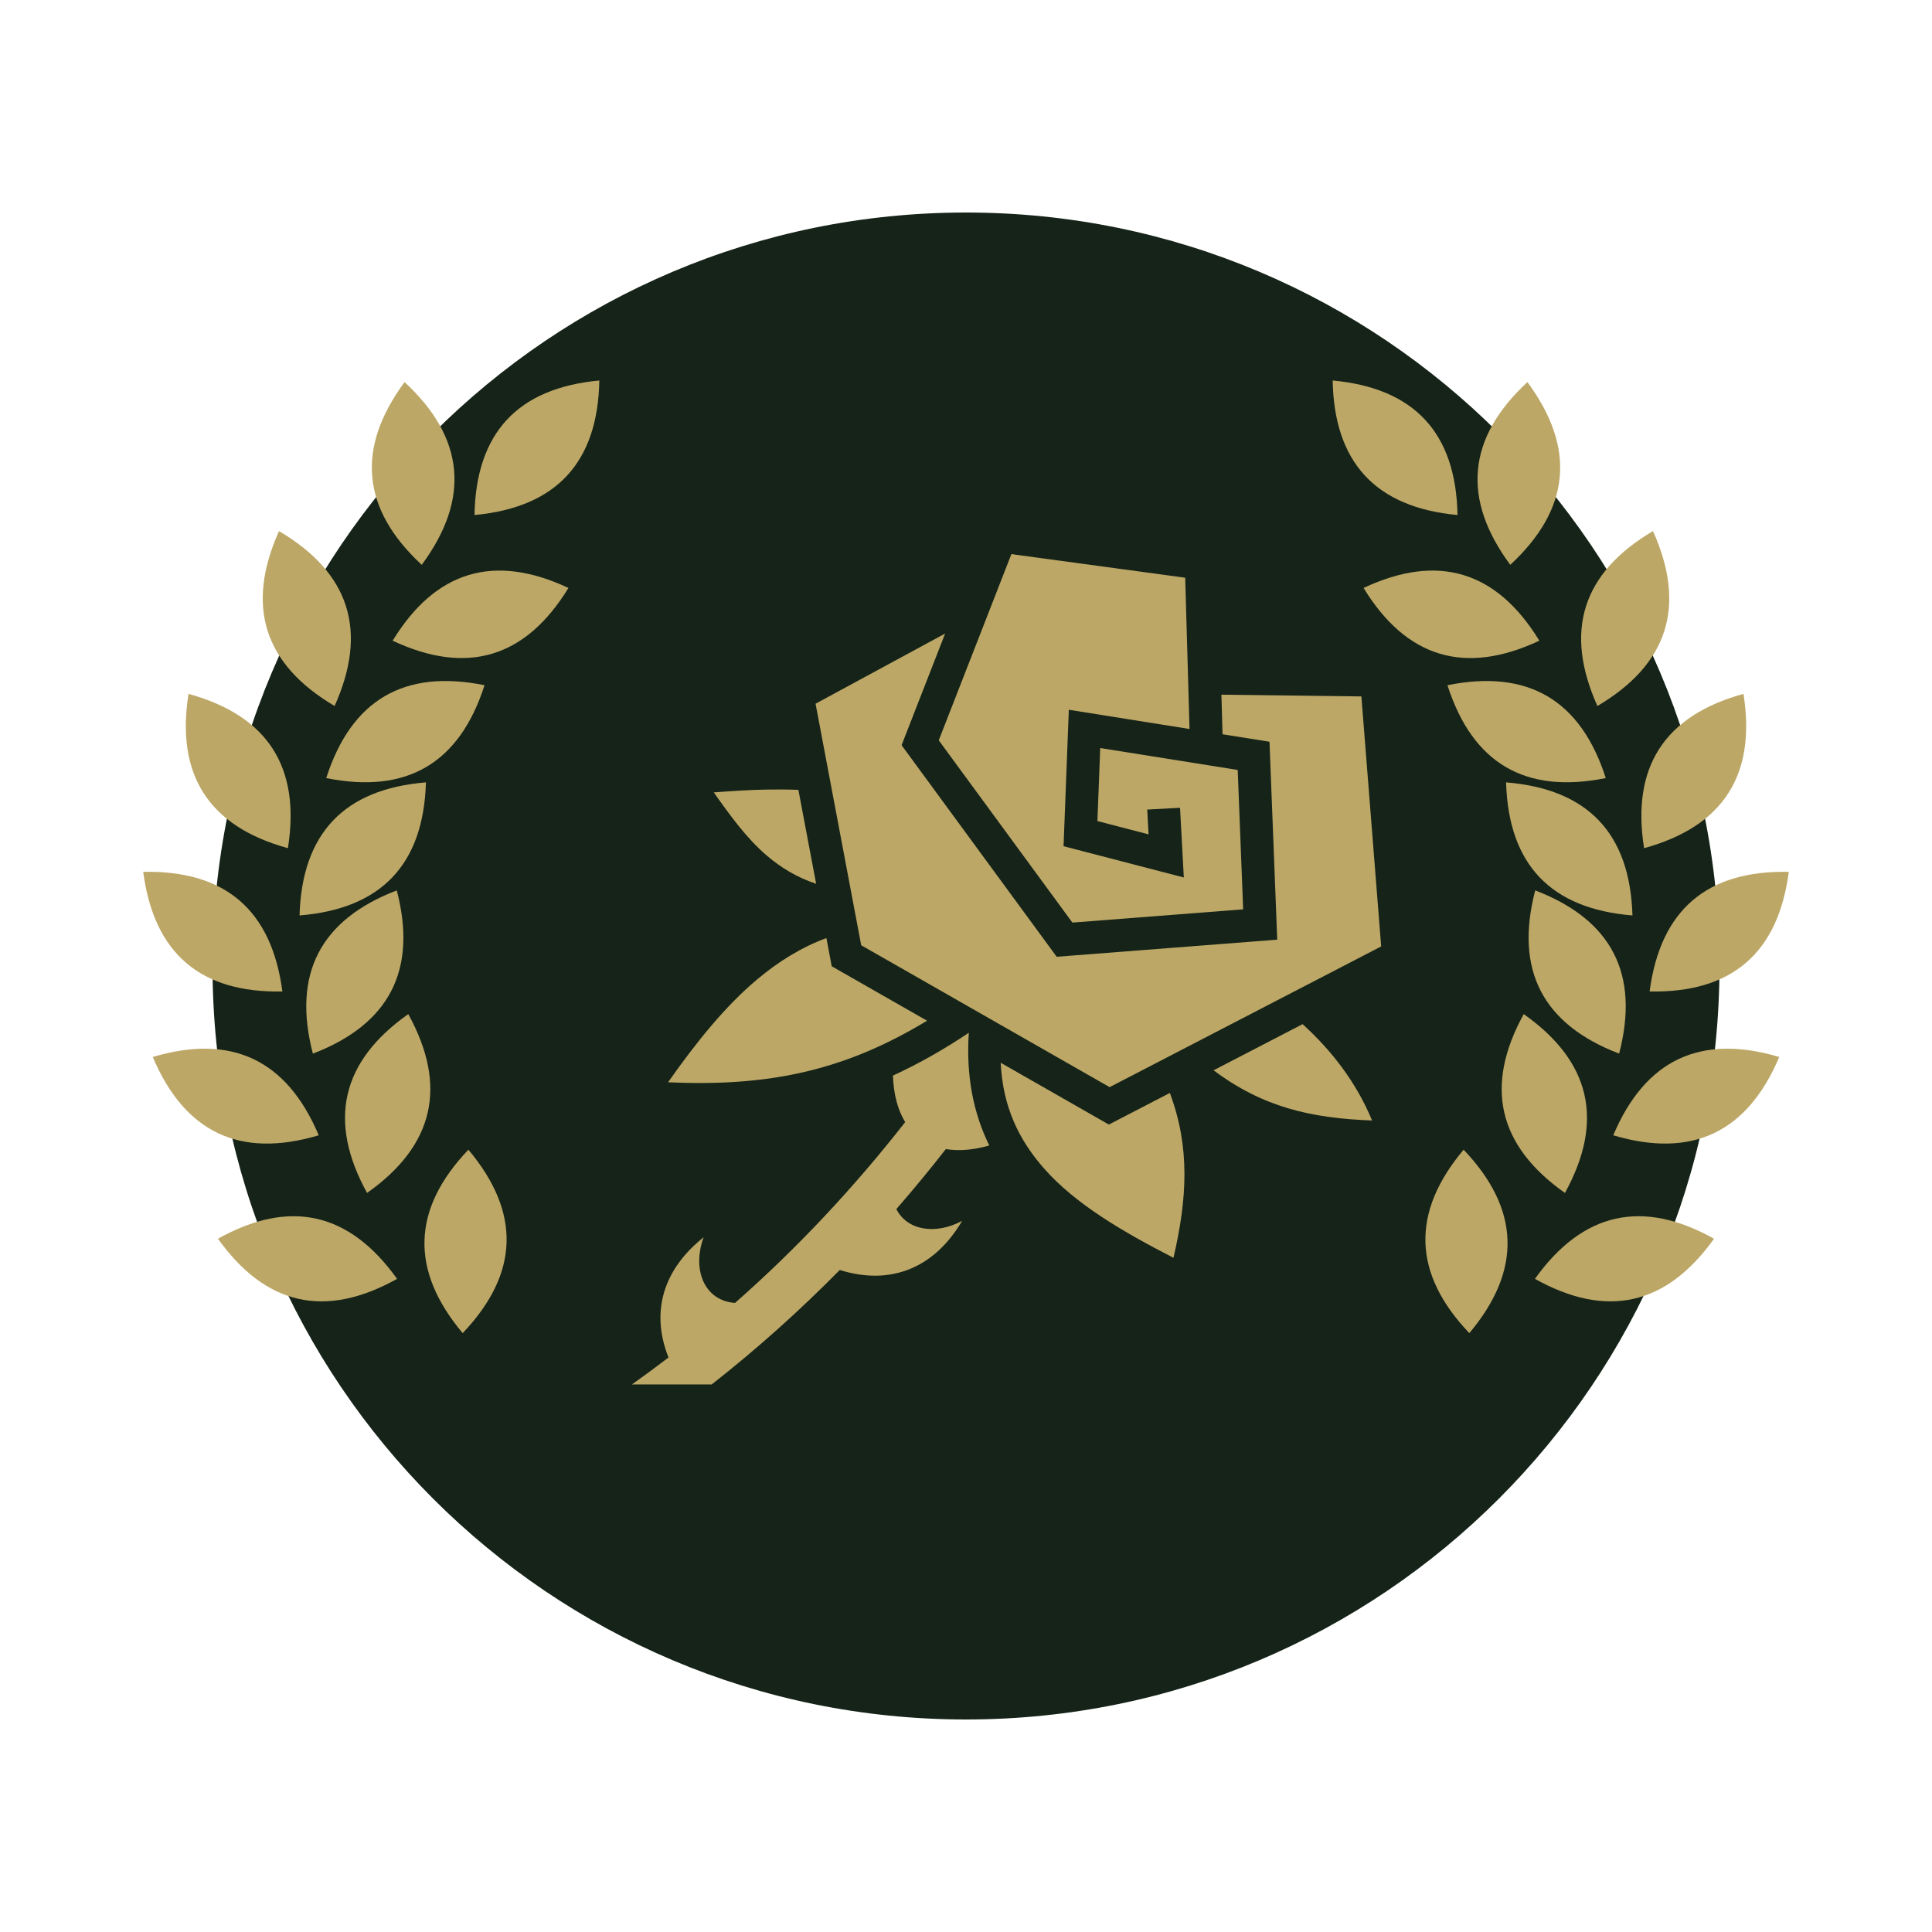
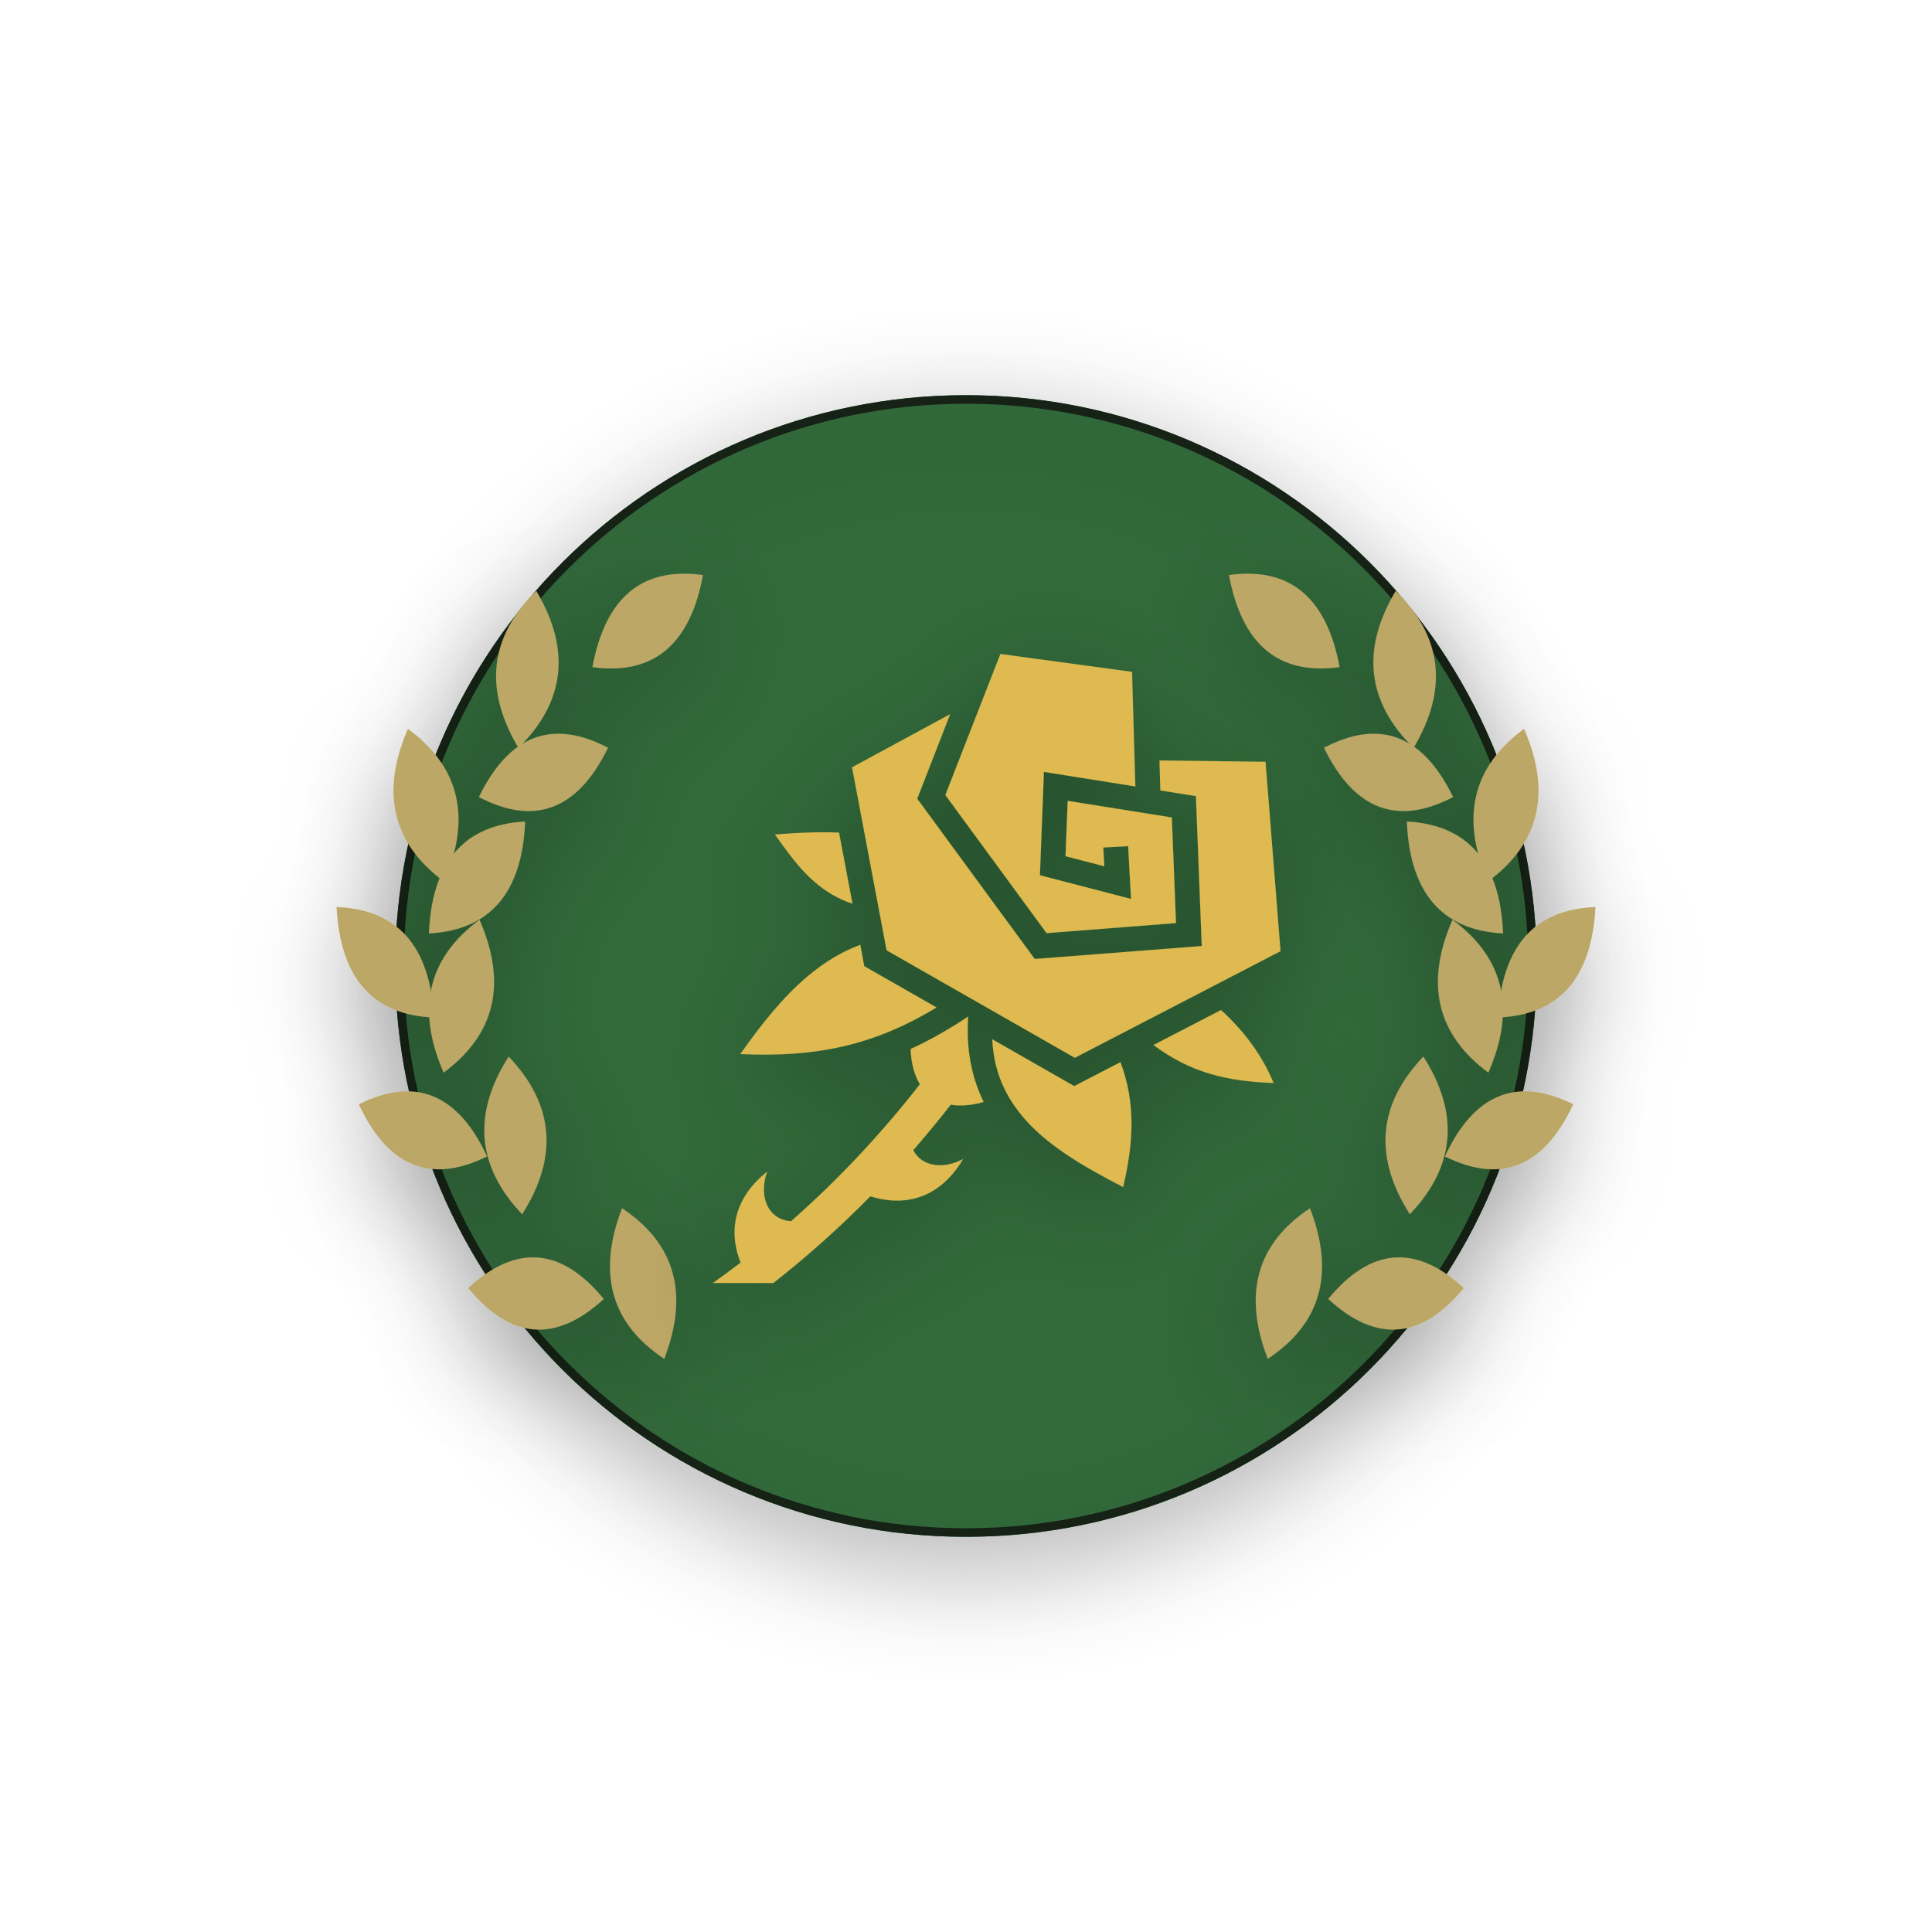
- <svg xmlns="http://www.w3.org/2000/svg" viewBox="0 0 100 100" role="img" aria-label="Meadow crest">
+ <svg xmlns="http://www.w3.org/2000/svg" viewBox="-16 -16 132 132" role="img" aria-label="Meadow crest">
  <defs>
-     <clipPath id="p">
+     <clipPath id="meadow-plate">
      <path d="M11 50A39 39 0 1 1 89 50A39 39 0 1 1 11 50Z" />
    </clipPath>
+     <filter id="meadow-depth" filterUnits="userSpaceOnUse" x="-16" y="-16" width="132" height="132">
+       <feDropShadow dx="0" dy="2" stdDeviation="3.6" flood-color="#000" flood-opacity="0.28" />
+     </filter>
  </defs>
-   <path fill="#152318" d="M11 50A39 39 0 1 1 89 50A39 39 0 1 1 11 50Z" />
-   <g fill="#bca766">
-     <g transform="translate(6.75 22.875) scale(0.25 0.25)">
-       <path transform="translate(84.162 1.203) rotate(-47.144)" d="M-19 0Q0-17 19 0Q0 17-19 0Z" />
-       <path transform="translate(58.541 6.526) rotate(-95.361)" d="M-19 0Q0-17 19 0Q0 17-19 0Z" />
-       <path transform="translate(72.491 35.689) rotate(-16.699)" d="M-19 0Q0-17 19 0Q0 17-19 0Z" />
-       <path transform="translate(36.522 36.563) rotate(-107.63)" d="M-19 0Q0-17 19 0Q0 17-19 0Z" />
-       <path transform="translate(56.931 59.979) rotate(-30.395)" d="M-19 0Q0-17 19 0Q0 17-19 0Z" />
-       <path transform="translate(22.321 68.134) rotate(-122.783)" d="M-19 0Q0-17 19 0Q0 17-19 0Z" />
-       <path transform="translate(48.101 84.258) rotate(-46.476)" d="M-19 0Q0-17 19 0Q0 17-19 0Z" />
-       <path transform="translate(17.057 101.39) rotate(-139.32)" d="M-19 0Q0-17 19 0Q0 17-19 0Z" />
-       <path transform="translate(46.464 109.744) rotate(-62.795)" d="M-19 0Q0-17 19 0Q0 17-19 0Z" />
-       <path transform="translate(21.812 135.443) rotate(-154.742)" d="M-19 0Q0-17 19 0Q0 17-19 0Z" />
-       <path transform="translate(53.262 136.972) rotate(-77.024)" d="M-19 0Q0-17 19 0Q0 17-19 0Z" />
-       <path transform="translate(36.669 169.12) rotate(-167.371)" d="M-19 0Q0-17 19 0Q0 17-19 0Z" />
-       <path transform="translate(69.383 165.521) rotate(-88.217)" d="M-19 0Q0-17 19 0Q0 17-19 0Z" />
-     </g>
-     <g transform="translate(93.25 22.875) scale(-0.25 0.25)">
-       <path transform="translate(84.162 1.203) rotate(-47.144)" d="M-19 0Q0-17 19 0Q0 17-19 0Z" />
-       <path transform="translate(58.541 6.526) rotate(-95.361)" d="M-19 0Q0-17 19 0Q0 17-19 0Z" />
-       <path transform="translate(72.491 35.689) rotate(-16.699)" d="M-19 0Q0-17 19 0Q0 17-19 0Z" />
-       <path transform="translate(36.522 36.563) rotate(-107.63)" d="M-19 0Q0-17 19 0Q0 17-19 0Z" />
-       <path transform="translate(56.931 59.979) rotate(-30.395)" d="M-19 0Q0-17 19 0Q0 17-19 0Z" />
-       <path transform="translate(22.321 68.134) rotate(-122.783)" d="M-19 0Q0-17 19 0Q0 17-19 0Z" />
-       <path transform="translate(48.101 84.258) rotate(-46.476)" d="M-19 0Q0-17 19 0Q0 17-19 0Z" />
-       <path transform="translate(17.057 101.39) rotate(-139.32)" d="M-19 0Q0-17 19 0Q0 17-19 0Z" />
-       <path transform="translate(46.464 109.744) rotate(-62.795)" d="M-19 0Q0-17 19 0Q0 17-19 0Z" />
-       <path transform="translate(21.812 135.443) rotate(-154.742)" d="M-19 0Q0-17 19 0Q0 17-19 0Z" />
-       <path transform="translate(53.262 136.972) rotate(-77.024)" d="M-19 0Q0-17 19 0Q0 17-19 0Z" />
-       <path transform="translate(36.669 169.12) rotate(-167.371)" d="M-19 0Q0-17 19 0Q0 17-19 0Z" />
-       <path transform="translate(69.383 165.521) rotate(-88.217)" d="M-19 0Q0-17 19 0Q0 17-19 0Z" />
+   <g filter="url(#meadow-depth)">
+     <path fill="#306b3b" d="M11 50A39 39 0 1 1 89 50A39 39 0 1 1 11 50Z" />
+   </g>
+   <g filter="url(#meadow-depth)">
+     <g clip-path="url(#meadow-plate)">
+       <path fill="none" stroke="#152318" stroke-width="1.17" stroke-linejoin="round" d="M11 50A39 39 0 1 1 89 50A39 39 0 1 1 11 50Z" />
    </g>
  </g>
-   <path fill="#bca766" transform="translate(26.75 26.75) scale(0.091)" d="M281.31 21.217L239.997 127.13l76.01 103.673 97.135-7.532-3.1-79.284-78.2-12.468-1.61 41.535 29.11 7.568-.766-14.1 18.662-1.012 2.15 39.635-68.41-17.788 3.004-77.61 68.65 10.946-2.456-86.044-98.863-13.43zM243.63 66.39l-73.702 39.917L195.885 243.7l141.306 80.704 154.447-80.037-11.252-142.205-79.617-.988.642 22.512 26.705 4.257 4.403 112.57-125.436 9.727-88.227-120.338 24.774-63.51zm-93.107 88.706c-2.992-.017-6.01.004-9.054.06-9.456.174-19.425.853-29.44 1.594 9.427 13.32 18.694 26.165 30.157 35.938 7.894 6.73 16.835 12.308 28.075 16.056l-10.1-53.453c-3.184-.11-6.396-.176-9.64-.194zm25.57 84.51c-14.278 5.27-27.16 13.25-39.437 23.55-17.875 14.995-34.273 35.22-50.625 58.47 56.9 2.6 100.16-6.41 147.316-35.01l-54.223-30.966-3.03-16.045zm270.854 48.968l-50.64 26.244c27.874 20.83 54.865 27.206 90.162 28.557-8.76-21.213-22.617-39.484-39.523-54.8zm-189.853 4.895c-14.566 9.75-28.84 17.8-43.156 24.342.37 10.843 2.813 19.703 6.968 26.47-29.49 37.69-61.714 72.017-96.78 102.843-17.584-1.215-24.577-19.137-17.845-37.344-22.758 18.074-30.427 42.166-20 68.376-6.832 5.23-13.75 10.354-20.78 15.344h45.344c25.65-20.11 49.915-41.82 72.844-65.094 29.485 9.192 54.05-1.51 69.625-27.97-14.975 8.052-31.217 5.627-37.438-6.686 9.653-11.06 19.037-22.436 28.156-34.125 7.25 1.21 15.586.57 24.72-2.03-8.863-17.974-13.326-39.19-11.656-64.126zm18.133 17.065c1.205 25.213 10.463 44.01 24.648 60.12 17.914 20.346 44.73 35.942 73.625 50.814 7.79-33.575 9.555-62.664-2.05-93.77l-34.692 17.978-61.53-35.143z" />
+   <g filter="url(#meadow-depth)">
+     <g fill="#bca766" transform="translate(11.424 28.149) scale(0.211 0.246)">
+       <path transform="translate(79.765 -6.975) rotate(-35.538)" d="M-22 0Q0-20 22 0Q0 20-22 0Z" />
+       <path transform="translate(40.785 6.436) rotate(-82.467)" d="M-22 0Q0-20 22 0Q0 20-22 0Z" />
+       <path transform="translate(46.006 35.056) rotate(-18.124)" d="M-22 0Q0-20 22 0Q0 20-22 0Z" />
+       <path transform="translate(7.968 44.145) rotate(-105.422)" d="M-22 0Q0-20 22 0Q0 20-22 0Z" />
+       <path transform="translate(24.496 64.241) rotate(-44.943)" d="M-22 0Q0-20 22 0Q0 20-22 0Z" />
+       <path transform="translate(-5.238 87.78) rotate(-135.764)" d="M-22 0Q0-20 22 0Q0 20-22 0Z" />
+       <path transform="translate(19.489 97.212) rotate(-74.711)" d="M-22 0Q0-20 22 0Q0 20-22 0Z" />
+       <path transform="translate(6.971 134.464) rotate(-160.775)" d="M-22 0Q0-20 22 0Q0 20-22 0Z" />
+       <path transform="translate(36.921 135.874) rotate(-95.703)" d="M-22 0Q0-20 22 0Q0 20-22 0Z" />
+       <path transform="translate(43.578 179.782) rotate(-176.034)" d="M-22 0Q0-20 22 0Q0 20-22 0Z" />
+       <path transform="translate(78.278 177.017) rotate(-108.094)" d="M-22 0Q0-20 22 0Q0 20-22 0Z" />
+     </g>
+   </g>
+   <g filter="url(#meadow-depth)">
+     <g fill="#bca766" transform="translate(88.576 28.149) scale(-0.211 0.246)">
+       <path transform="translate(79.765 -6.975) rotate(-35.538)" d="M-22 0Q0-20 22 0Q0 20-22 0Z" />
+       <path transform="translate(40.785 6.436) rotate(-82.467)" d="M-22 0Q0-20 22 0Q0 20-22 0Z" />
+       <path transform="translate(46.006 35.056) rotate(-18.124)" d="M-22 0Q0-20 22 0Q0 20-22 0Z" />
+       <path transform="translate(7.968 44.145) rotate(-105.422)" d="M-22 0Q0-20 22 0Q0 20-22 0Z" />
+       <path transform="translate(24.496 64.241) rotate(-44.943)" d="M-22 0Q0-20 22 0Q0 20-22 0Z" />
+       <path transform="translate(-5.238 87.78) rotate(-135.764)" d="M-22 0Q0-20 22 0Q0 20-22 0Z" />
+       <path transform="translate(19.489 97.212) rotate(-74.711)" d="M-22 0Q0-20 22 0Q0 20-22 0Z" />
+       <path transform="translate(6.971 134.464) rotate(-160.775)" d="M-22 0Q0-20 22 0Q0 20-22 0Z" />
+       <path transform="translate(36.921 135.874) rotate(-95.703)" d="M-22 0Q0-20 22 0Q0 20-22 0Z" />
+       <path transform="translate(43.578 179.782) rotate(-176.034)" d="M-22 0Q0-20 22 0Q0 20-22 0Z" />
+       <path transform="translate(78.278 177.017) rotate(-108.094)" d="M-22 0Q0-20 22 0Q0 20-22 0Z" />
+     </g>
+   </g>
+   <g filter="url(#meadow-depth)">
+     <path fill="#deba51" transform="translate(26.75 26.75) scale(0.091)" d="M281.31 21.217L239.997 127.13l76.01 103.673 97.135-7.532-3.1-79.284-78.2-12.468-1.61 41.535 29.11 7.568-.766-14.1 18.662-1.012 2.15 39.635-68.41-17.788 3.004-77.61 68.65 10.946-2.456-86.044-98.863-13.43zM243.63 66.39l-73.702 39.917L195.885 243.7l141.306 80.704 154.447-80.037-11.252-142.205-79.617-.988.642 22.512 26.705 4.257 4.403 112.57-125.436 9.727-88.227-120.338 24.774-63.51zm-93.107 88.706c-2.992-.017-6.01.004-9.054.06-9.456.174-19.425.853-29.44 1.594 9.427 13.32 18.694 26.165 30.157 35.938 7.894 6.73 16.835 12.308 28.075 16.056l-10.1-53.453c-3.184-.11-6.396-.176-9.64-.194zm25.57 84.51c-14.278 5.27-27.16 13.25-39.437 23.55-17.875 14.995-34.273 35.22-50.625 58.47 56.9 2.6 100.16-6.41 147.316-35.01l-54.223-30.966-3.03-16.045zm270.854 48.968l-50.64 26.244c27.874 20.83 54.865 27.206 90.162 28.557-8.76-21.213-22.617-39.484-39.523-54.8zm-189.853 4.895c-14.566 9.75-28.84 17.8-43.156 24.342.37 10.843 2.813 19.703 6.968 26.47-29.49 37.69-61.714 72.017-96.78 102.843-17.584-1.215-24.577-19.137-17.845-37.344-22.758 18.074-30.427 42.166-20 68.376-6.832 5.23-13.75 10.354-20.78 15.344h45.344c25.65-20.11 49.915-41.82 72.844-65.094 29.485 9.192 54.05-1.51 69.625-27.97-14.975 8.052-31.217 5.627-37.438-6.686 9.653-11.06 19.037-22.436 28.156-34.125 7.25 1.21 15.586.57 24.72-2.03-8.863-17.974-13.326-39.19-11.656-64.126zm18.133 17.065c1.205 25.213 10.463 44.01 24.648 60.12 17.914 20.346 44.73 35.942 73.625 50.814 7.79-33.575 9.555-62.664-2.05-93.77l-34.692 17.978-61.53-35.143z" />
+   </g>
</svg>
